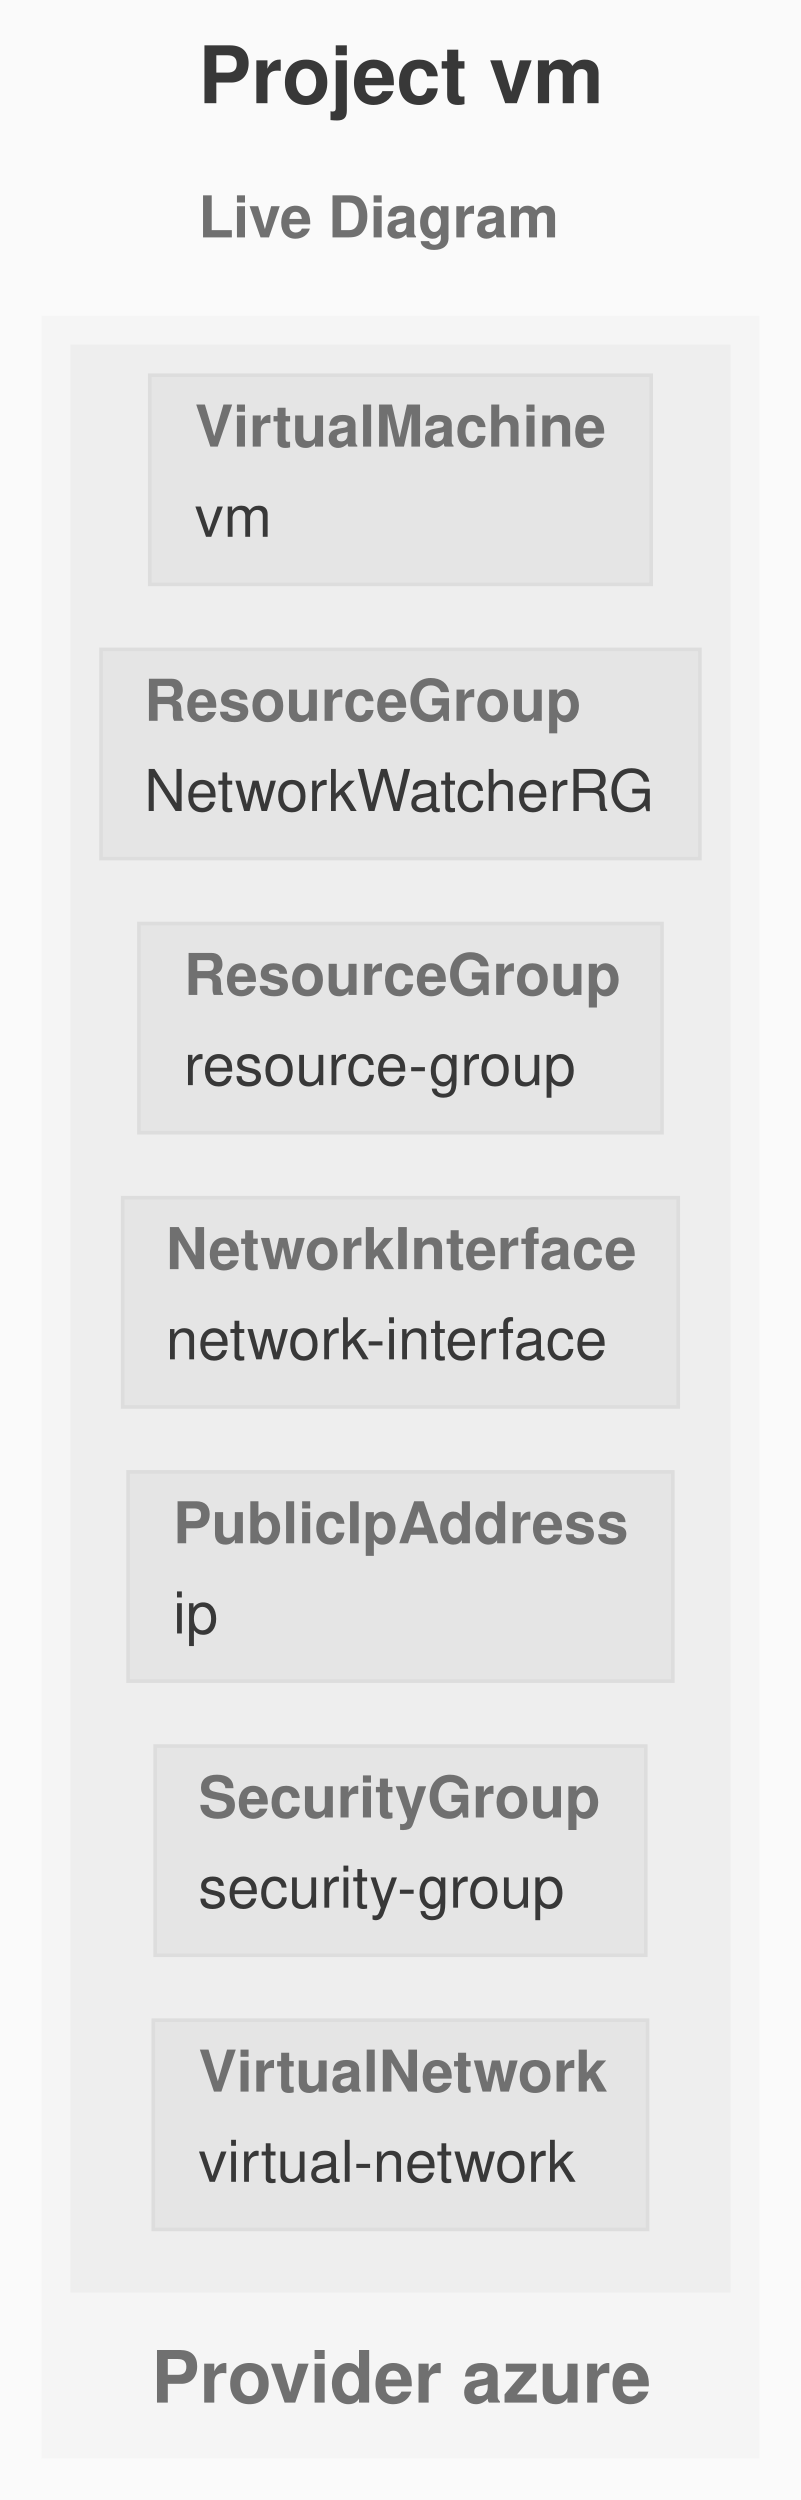
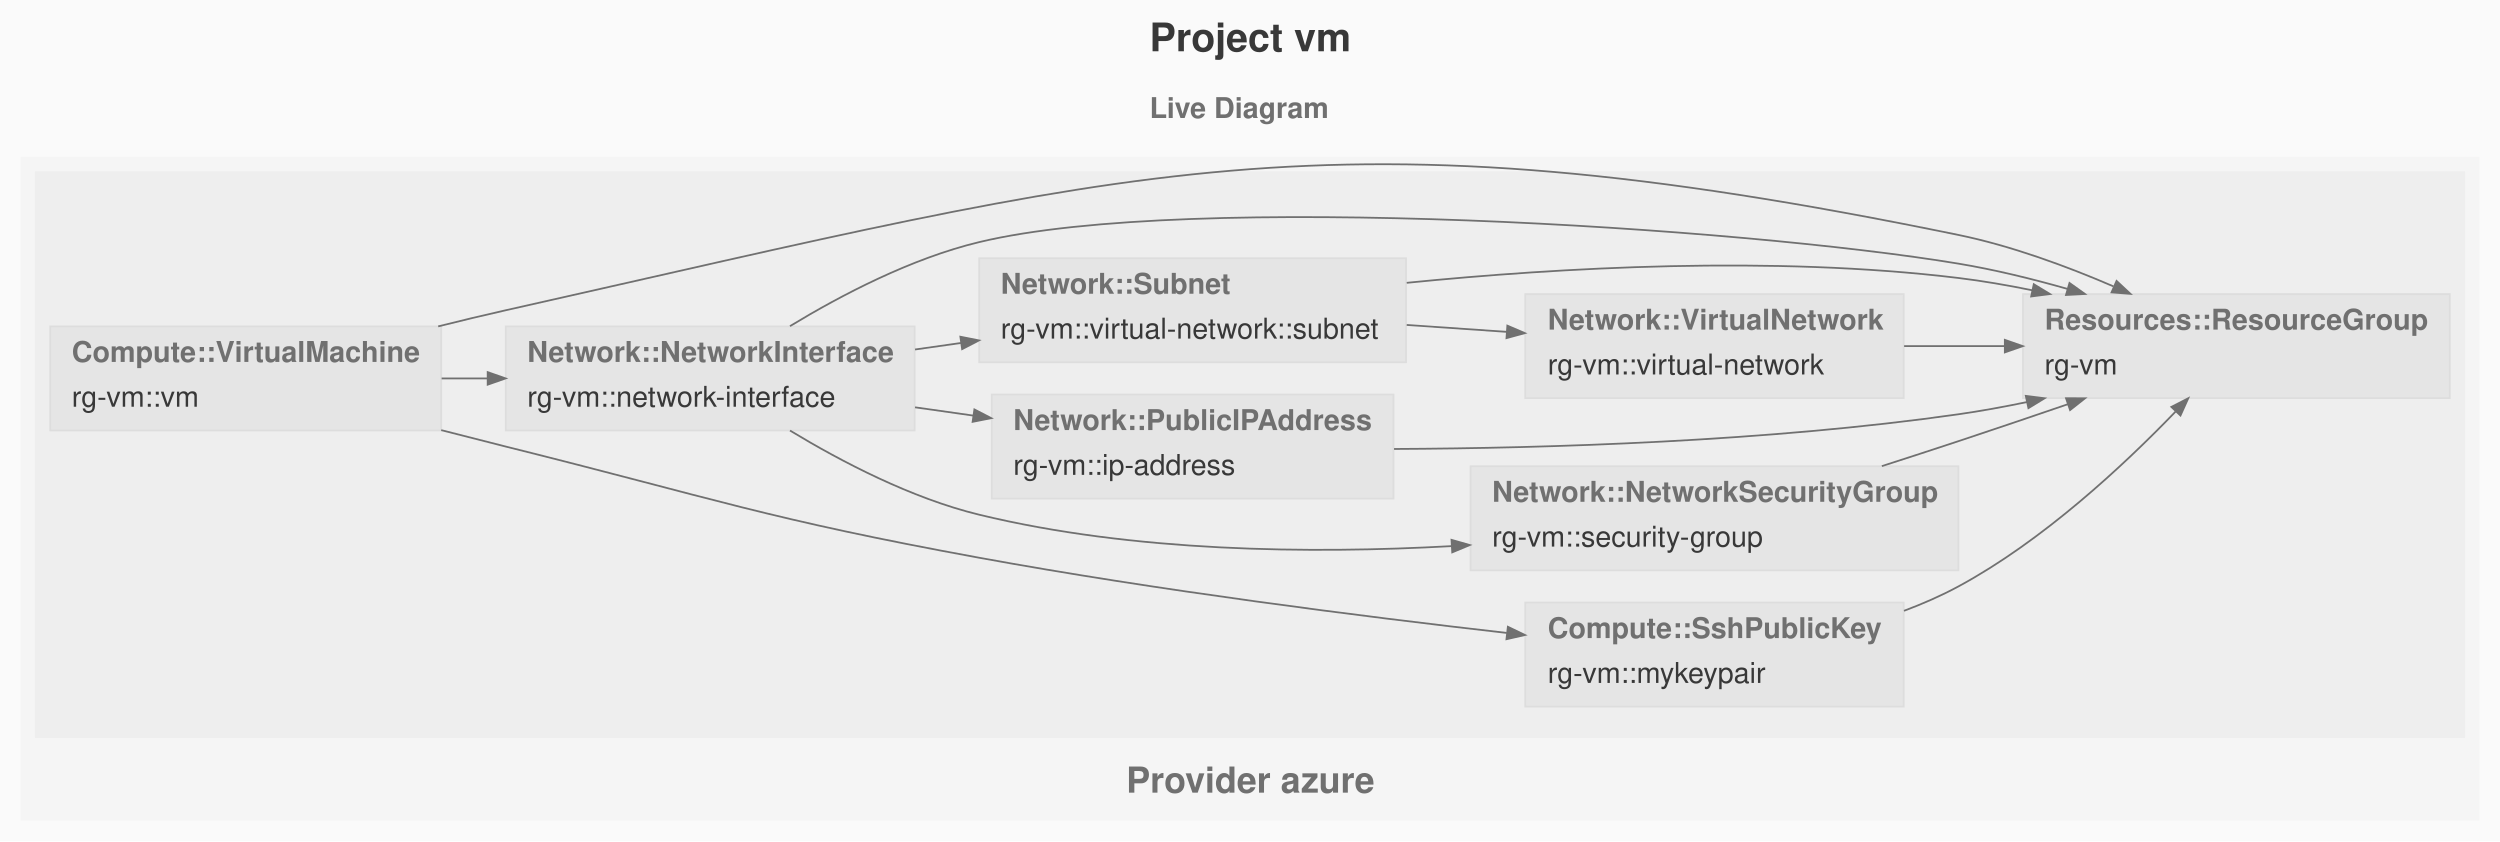
- <svg xmlns="http://www.w3.org/2000/svg" width="222pt" height="693pt" viewBox="0.00 0.00 222.00 693.00">
-   <g id="graph0" class="graph" transform="scale(1 1) rotate(0) translate(4 689)">
-     <polygon fill="#fafafa" stroke="transparent" points="-4,4 -4,-689 218,-689 218,4 -4,4" />
-     <text text-anchor="start" x="51" y="-660.4" font-family="Helvetica,sans-Serif" font-weight="bold" font-size="22.00" fill="#383838">Project vm</text>
-     <text text-anchor="start" x="103" y="-644.8" font-family="Helvetica,sans-Serif" font-size="14.00">  </text>
-     <text text-anchor="start" x="51" y="-623.2" font-family="Helvetica,sans-Serif" font-weight="bold" font-size="16.00" fill="#707070">Live Diagram</text>
+ <svg xmlns="http://www.w3.org/2000/svg" width="1394pt" height="469pt" viewBox="0.00 0.00 1394.00 469.00">
+   <g id="graph0" class="graph" transform="scale(1 1) rotate(0) translate(4 465)">
+     <polygon fill="#fafafa" stroke="none" points="-4,4 -4,-465 1390,-465 1390,4 -4,4" />
+     <text text-anchor="start" x="637" y="-436.4" font-family="Helvetica,sans-Serif" font-weight="bold" font-size="22.00" fill="#383838">Project vm</text>
+     <text text-anchor="start" x="689" y="-420.8" font-family="Helvetica,sans-Serif" font-size="14.00">  </text>
+     <text text-anchor="start" x="637" y="-399.2" font-family="Helvetica,sans-Serif" font-weight="bold" font-size="16.00" fill="#707070">Live Diagram</text>
    <g id="clust1" class="cluster">
-       <polygon fill="#f5f5f5" stroke="#f5f5f5" points="8,-8 8,-601 206,-601 206,-8 8,-8" />
-       <text text-anchor="start" x="38" y="-23" font-family="Helvetica,sans-Serif" font-weight="bold" font-size="20.00" fill="#707070">Provider azure</text>
+       <polygon fill="#f5f5f5" stroke="#f5f5f5" points="8,-8 8,-377 1378,-377 1378,-8 8,-8" />
+       <text text-anchor="start" x="624" y="-23" font-family="Helvetica,sans-Serif" font-weight="bold" font-size="20.00" fill="#707070">Provider azure</text>
    </g>
    <g id="clust2" class="cluster">
-       <polygon fill="#eeeeee" stroke="#eeeeee" points="16,-54 16,-593 198,-593 198,-54 16,-54" />
-       <text text-anchor="start" x="106.86" y="-58.3" font-family="Helvetica,sans-Serif" font-size="1.00" fill="#383838"> </text>
+       <polygon fill="#eeeeee" stroke="#eeeeee" points="16,-54 16,-369 1370,-369 1370,-54 16,-54" />
+       <text text-anchor="start" x="692.86" y="-58.3" font-family="Helvetica,sans-Serif" font-size="1.00" fill="#383838"> </text>
    </g>
    <g id="node1" class="node">
-       <polygon fill="#e5e5e5" stroke="#dddddd" points="176.5,-585 37.5,-585 37.5,-527 176.5,-527 176.5,-585" />
-       <text text-anchor="start" x="50" y="-565.2" font-family="Helvetica,sans-Serif" font-weight="bold" font-size="16.00" fill="#707070">VirtualMachine</text>
-       <text text-anchor="start" x="50" y="-540.2" font-family="Helvetica,sans-Serif" font-size="16.00" fill="#383838">vm</text>
+       <polygon fill="#e5e5e5" stroke="#dddddd" points="1057.5,-129 846.5,-129 846.5,-71 1057.5,-71 1057.5,-129" />
+       <text text-anchor="start" x="859" y="-109.2" font-family="Helvetica,sans-Serif" font-weight="bold" font-size="16.00" fill="#707070">Compute::SshPublicKey</text>
+       <text text-anchor="start" x="859" y="-84.2" font-family="Helvetica,sans-Serif" font-size="16.00" fill="#383838">rg-vm::mykeypair</text>
+     </g>
+     <g id="node8" class="node">
+       <polygon fill="#e5e5e5" stroke="#dddddd" points="1362,-301 1124,-301 1124,-243 1362,-243 1362,-301" />
+       <text text-anchor="start" x="1136" y="-281.2" font-family="Helvetica,sans-Serif" font-weight="bold" font-size="16.00" fill="#707070">Resources::ResourceGroup</text>
+       <text text-anchor="start" x="1136" y="-256.2" font-family="Helvetica,sans-Serif" font-size="16.00" fill="#383838">rg-vm</text>
+     </g>
+     <g id="edge1" class="edge">
+       <path fill="none" stroke="#707070" d="M1057.66,-124.41C1068.17,-128.34 1078.47,-132.85 1088,-138 1135,-163.39 1180.04,-205.33 1209.14,-235.54" />
+       <polygon fill="#707070" stroke="#707070" points="1206.75,-238.11 1216.18,-242.94 1211.83,-233.29 1206.75,-238.11" />
    </g>
    <g id="node2" class="node">
-       <polygon fill="#e5e5e5" stroke="#dddddd" points="190,-509 24,-509 24,-451 190,-451 190,-509" />
-       <text text-anchor="start" x="36" y="-489.2" font-family="Helvetica,sans-Serif" font-weight="bold" font-size="16.00" fill="#707070">ResourceGroup</text>
-       <text text-anchor="start" x="36" y="-464.2" font-family="Helvetica,sans-Serif" font-size="16.00" fill="#383838">NetworkWatcherRG</text>
+       <polygon fill="#e5e5e5" stroke="#dddddd" points="242,-283 24,-283 24,-225 242,-225 242,-283" />
+       <text text-anchor="start" x="36" y="-263.2" font-family="Helvetica,sans-Serif" font-weight="bold" font-size="16.00" fill="#707070">Compute::VirtualMachine</text>
+       <text text-anchor="start" x="36" y="-238.2" font-family="Helvetica,sans-Serif" font-size="16.00" fill="#383838">rg-vm::vm</text>
+     </g>
+     <g id="edge4" class="edge">
+       <path fill="none" stroke="#707070" d="M242.03,-225.15C254.16,-222.01 266.33,-218.91 278,-216 394.95,-186.84 423.44,-175.69 542,-154 640.74,-135.93 753.96,-121.46 836.2,-112.07" />
+       <polygon fill="#707070" stroke="#707070" points="836.79,-115.52 846.33,-110.92 836,-108.57 836.79,-115.52" />
    </g>
    <g id="node3" class="node">
-       <polygon fill="#e5e5e5" stroke="#dddddd" points="179.5,-433 34.5,-433 34.5,-375 179.5,-375 179.5,-433" />
-       <text text-anchor="start" x="47" y="-413.2" font-family="Helvetica,sans-Serif" font-weight="bold" font-size="16.00" fill="#707070">ResourceGroup</text>
-       <text text-anchor="start" x="47" y="-388.2" font-family="Helvetica,sans-Serif" font-size="16.00" fill="#383838">resource-group</text>
+       <polygon fill="#e5e5e5" stroke="#dddddd" points="506,-283 278,-283 278,-225 506,-225 506,-283" />
+       <text text-anchor="start" x="290" y="-263.2" font-family="Helvetica,sans-Serif" font-weight="bold" font-size="16.00" fill="#707070">Network::NetworkInterface</text>
+       <text text-anchor="start" x="290" y="-238.2" font-family="Helvetica,sans-Serif" font-size="16.00" fill="#383838">rg-vm::network-interface</text>
+     </g>
+     <g id="edge3" class="edge">
+       <path fill="none" stroke="#707070" d="M242.25,-254C250.73,-254 259.33,-254 267.89,-254" />
+       <polygon fill="#707070" stroke="#707070" points="267.93,-257.5 277.93,-254 267.93,-250.5 267.93,-257.5" />
+     </g>
+     <g id="edge2" class="edge">
+       <path fill="none" stroke="#707070" d="M240.34,-283.01C253,-286.18 265.76,-289.25 278,-292 629.73,-370.94 734.9,-406.58 1088,-334 1117.29,-327.98 1148.14,-316.65 1174.47,-305.31" />
+       <polygon fill="#707070" stroke="#707070" points="1176.2,-308.37 1183.95,-301.14 1173.39,-301.96 1176.2,-308.37" />
    </g>
    <g id="node4" class="node">
-       <polygon fill="#e5e5e5" stroke="#dddddd" points="184,-357 30,-357 30,-299 184,-299 184,-357" />
-       <text text-anchor="start" x="42" y="-337.2" font-family="Helvetica,sans-Serif" font-weight="bold" font-size="16.00" fill="#707070">NetworkInterface</text>
-       <text text-anchor="start" x="42" y="-312.2" font-family="Helvetica,sans-Serif" font-size="16.00" fill="#383838">network-interface</text>
+       <polygon fill="#e5e5e5" stroke="#dddddd" points="1088,-205 816,-205 816,-147 1088,-147 1088,-205" />
+       <text text-anchor="start" x="828" y="-185.2" font-family="Helvetica,sans-Serif" font-weight="bold" font-size="16.00" fill="#707070">Network::NetworkSecurityGroup</text>
+       <text text-anchor="start" x="828" y="-160.2" font-family="Helvetica,sans-Serif" font-size="16.00" fill="#383838">rg-vm::security-group</text>
+     </g>
+     <g id="edge6" class="edge">
+       <path fill="none" stroke="#707070" d="M436.5,-224.93C465.14,-207.58 504.19,-187.18 542,-178 627.69,-157.19 726.49,-156.1 805.52,-160.49" />
+       <polygon fill="#707070" stroke="#707070" points="805.36,-163.99 815.55,-161.08 805.77,-157 805.36,-163.99" />
    </g>
    <g id="node5" class="node">
-       <polygon fill="#e5e5e5" stroke="#dddddd" points="182.5,-281 31.5,-281 31.5,-223 182.5,-223 182.5,-281" />
-       <text text-anchor="start" x="44" y="-261.2" font-family="Helvetica,sans-Serif" font-weight="bold" font-size="16.00" fill="#707070">PublicIpAddress</text>
-       <text text-anchor="start" x="44" y="-236.2" font-family="Helvetica,sans-Serif" font-size="16.00" fill="#383838">ip</text>
+       <polygon fill="#e5e5e5" stroke="#dddddd" points="773,-245 549,-245 549,-187 773,-187 773,-245" />
+       <text text-anchor="start" x="561" y="-225.2" font-family="Helvetica,sans-Serif" font-weight="bold" font-size="16.00" fill="#707070">Network::PublicIPAddress</text>
+       <text text-anchor="start" x="561" y="-200.2" font-family="Helvetica,sans-Serif" font-size="16.00" fill="#383838">rg-vm::ip-address</text>
+     </g>
+     <g id="edge7" class="edge">
+       <path fill="none" stroke="#707070" d="M506.23,-237.88C517.01,-236.35 527.96,-234.79 538.8,-233.25" />
+       <polygon fill="#707070" stroke="#707070" points="539.32,-236.71 548.72,-231.84 538.33,-229.78 539.32,-236.71" />
    </g>
    <g id="node6" class="node">
-       <polygon fill="#e5e5e5" stroke="#dddddd" points="175,-205 39,-205 39,-147 175,-147 175,-205" />
-       <text text-anchor="start" x="51" y="-185.2" font-family="Helvetica,sans-Serif" font-weight="bold" font-size="16.00" fill="#707070">SecurityGroup</text>
-       <text text-anchor="start" x="51" y="-160.2" font-family="Helvetica,sans-Serif" font-size="16.00" fill="#383838">security-group</text>
+       <polygon fill="#e5e5e5" stroke="#dddddd" points="780,-321 542,-321 542,-263 780,-263 780,-321" />
+       <text text-anchor="start" x="554" y="-301.2" font-family="Helvetica,sans-Serif" font-weight="bold" font-size="16.00" fill="#707070">Network::Subnet</text>
+       <text text-anchor="start" x="554" y="-276.2" font-family="Helvetica,sans-Serif" font-size="16.00" fill="#383838">rg-vm::virtual-network::subnet</text>
+     </g>
+     <g id="edge8" class="edge">
+       <path fill="none" stroke="#707070" d="M506.23,-270.12C514.71,-271.32 523.3,-272.54 531.86,-273.76" />
+       <polygon fill="#707070" stroke="#707070" points="531.5,-277.25 541.89,-275.19 532.48,-270.32 531.5,-277.25" />
+     </g>
+     <g id="edge5" class="edge">
+       <path fill="none" stroke="#707070" d="M436.49,-283.14C465.11,-300.51 504.17,-320.91 542,-330 660,-358.36 968.28,-337.89 1088,-318 1107.99,-314.68 1129.03,-309.54 1148.92,-303.88" />
+       <polygon fill="#707070" stroke="#707070" points="1149.95,-307.23 1158.58,-301.07 1148,-300.51 1149.95,-307.23" />
+     </g>
+     <g id="edge9" class="edge">
+       <path fill="none" stroke="#707070" d="M1045.32,-205.09C1059.63,-209.69 1074.22,-214.44 1088,-219 1107.81,-225.56 1129,-232.75 1149.13,-239.65" />
+       <polygon fill="#707070" stroke="#707070" points="1148,-242.96 1158.6,-242.9 1150.28,-236.34 1148,-242.96" />
+     </g>
+     <g id="edge10" class="edge">
+       <path fill="none" stroke="#707070" d="M773.33,-214.65C859.61,-215.06 981.93,-218.83 1088,-234 1100.49,-235.79 1113.44,-238.15 1126.29,-240.83" />
+       <polygon fill="#707070" stroke="#707070" points="1125.58,-244.26 1136.09,-242.93 1127.05,-237.41 1125.58,-244.26" />
    </g>
    <g id="node7" class="node">
-       <polygon fill="#e5e5e5" stroke="#dddddd" points="175.5,-129 38.5,-129 38.5,-71 175.5,-71 175.5,-129" />
-       <text text-anchor="start" x="51" y="-109.2" font-family="Helvetica,sans-Serif" font-weight="bold" font-size="16.00" fill="#707070">VirtualNetwork</text>
-       <text text-anchor="start" x="51" y="-84.2" font-family="Helvetica,sans-Serif" font-size="16.00" fill="#383838">virtual-network</text>
+       <polygon fill="#e5e5e5" stroke="#dddddd" points="1057.5,-301 846.5,-301 846.5,-243 1057.5,-243 1057.5,-301" />
+       <text text-anchor="start" x="859" y="-281.2" font-family="Helvetica,sans-Serif" font-weight="bold" font-size="16.00" fill="#707070">Network::VirtualNetwork</text>
+       <text text-anchor="start" x="859" y="-256.2" font-family="Helvetica,sans-Serif" font-size="16.00" fill="#383838">rg-vm::virtual-network</text>
+     </g>
+     <g id="edge12" class="edge">
+       <path fill="none" stroke="#707070" d="M780.38,-283.81C798.79,-282.53 817.79,-281.22 836.13,-279.95" />
+       <polygon fill="#707070" stroke="#707070" points="836.5,-283.43 846.24,-279.25 836.02,-276.45 836.5,-283.43" />
+     </g>
+     <g id="edge11" class="edge">
+       <path fill="none" stroke="#707070" d="M780.39,-307.3C866.1,-315.88 984.57,-322.57 1088,-310 1101.42,-308.37 1115.35,-305.97 1129.11,-303.15" />
+       <polygon fill="#707070" stroke="#707070" points="1130.04,-306.53 1139.09,-301.03 1128.58,-299.68 1130.04,-306.53" />
+     </g>
+     <g id="edge13" class="edge">
+       <path fill="none" stroke="#707070" d="M1057.74,-272C1075.96,-272 1095.08,-272 1113.83,-272" />
+       <polygon fill="#707070" stroke="#707070" points="1113.9,-275.5 1123.9,-272 1113.9,-268.5 1113.9,-275.5" />
    </g>
  </g>
</svg>
